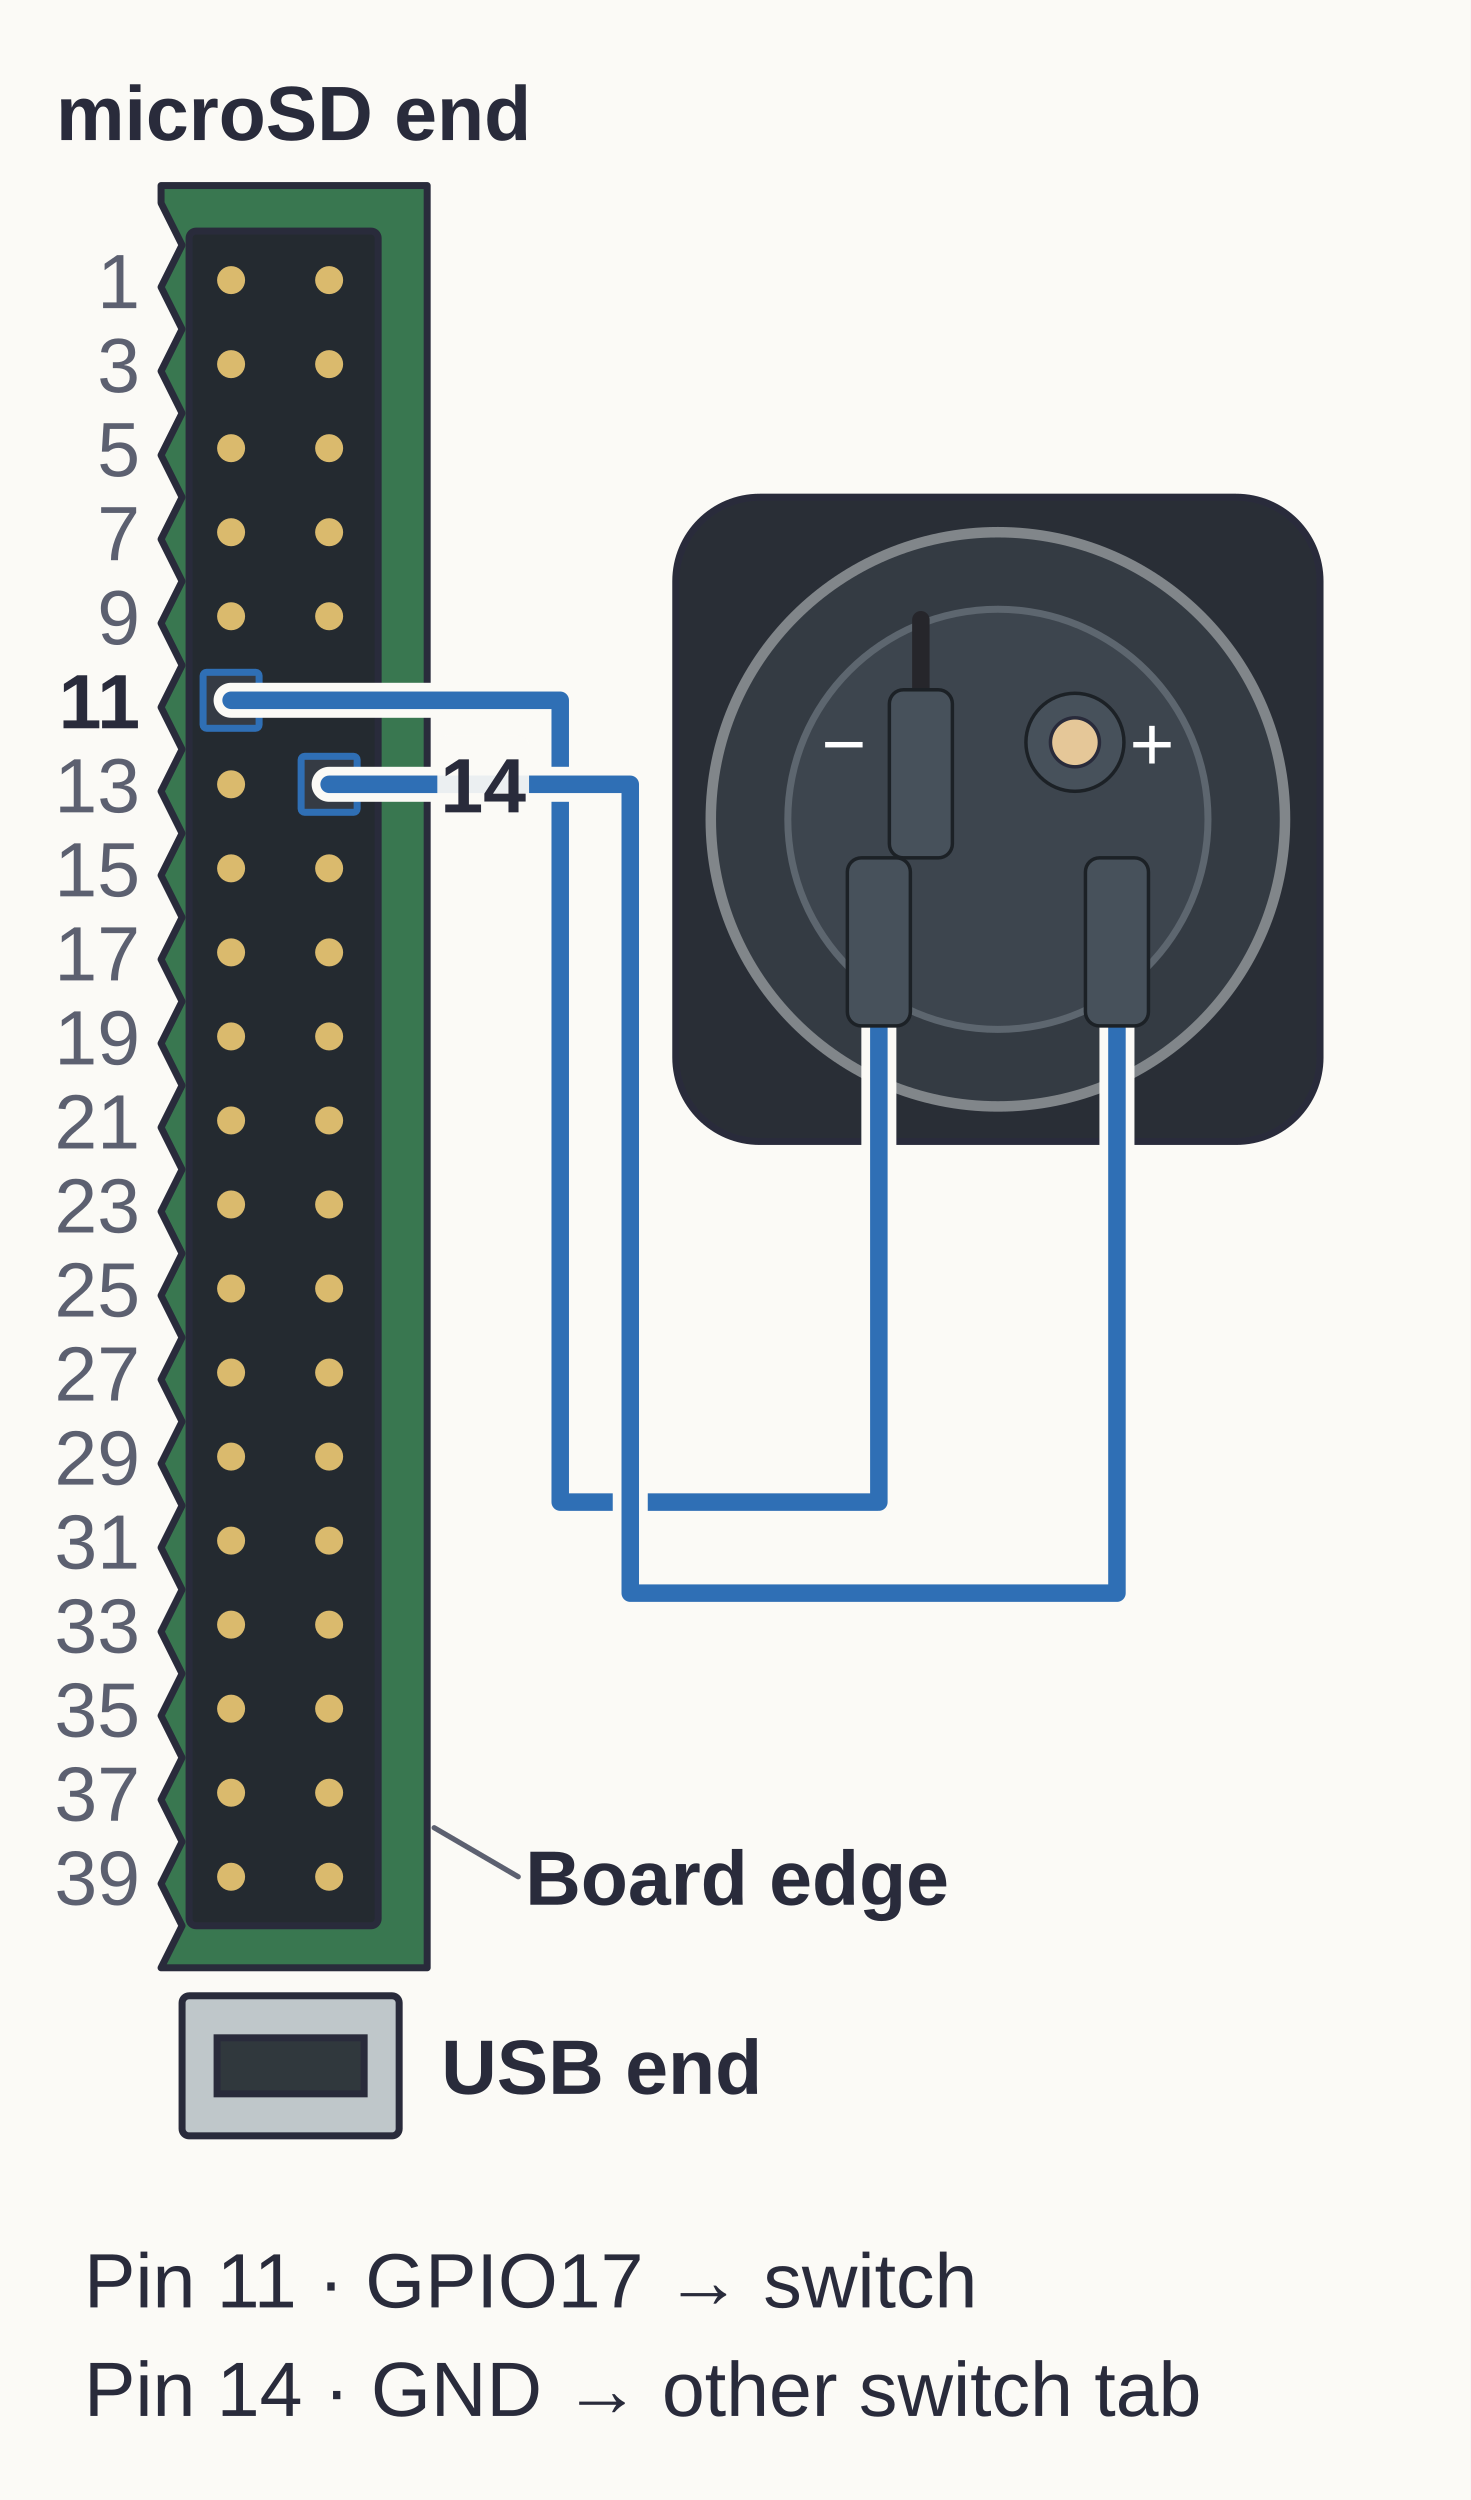
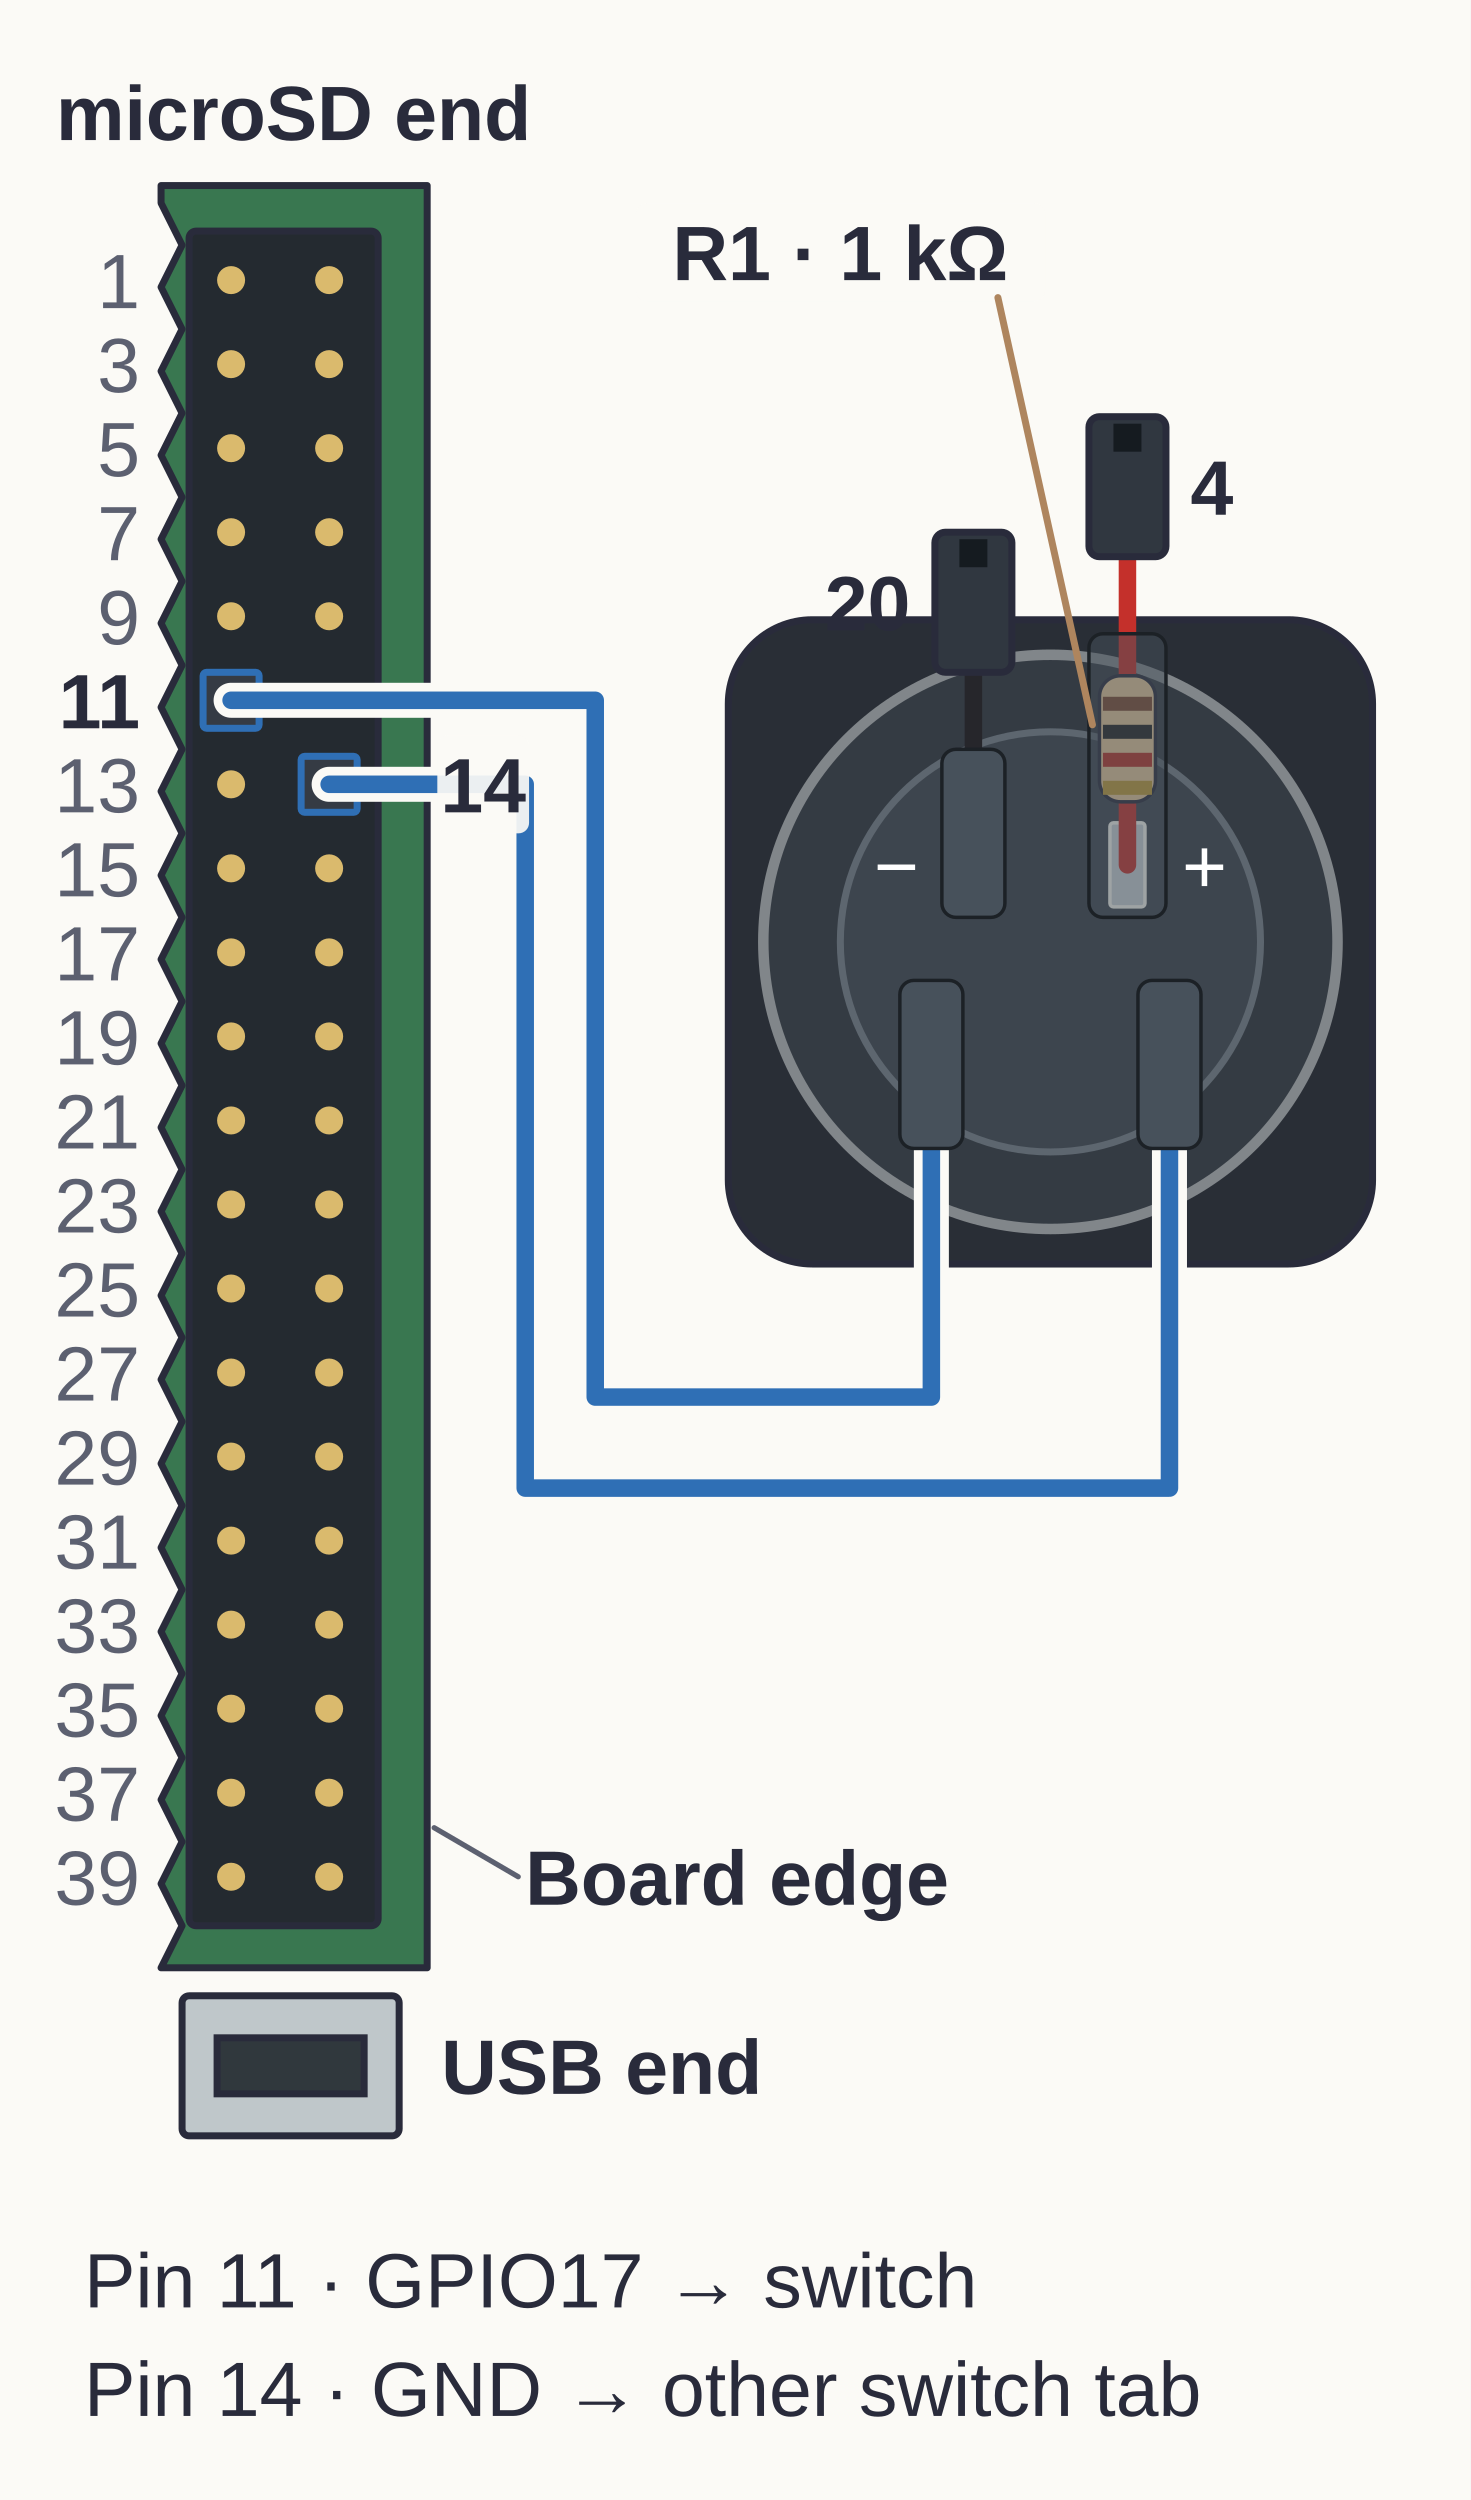
<svg xmlns="http://www.w3.org/2000/svg" viewBox="0 71 420 714" width="420" height="714" role="img">
  <defs>
    <marker id="arrow" viewBox="0 0 10 10" refX="8" refY="5" markerWidth="7" markerHeight="7" orient="auto-start-reverse">
      <path d="M0 0 L10 5 L0 10z" fill="#2f6fb5" />
    </marker>
  </defs>
  <rect x="0" y="71" width="420" height="714" fill="#fbfaf6" />
  <polygon points="46,124 122,124 122,633 46,633 52,621 46,609 52,597 46,585 52,573 46,561 52,549 46,537 52,525 46,513 52,501 46,489 52,477 46,465 52,453 46,441 52,429 46,417 52,405 46,393 52,381 46,369 52,357 46,345 52,333 46,321 52,309 46,297 52,285 46,273 52,261 46,249 52,237 46,225 52,213 46,201 52,189 46,177 52,165 46,153 52,141 46,129" fill="#397750" stroke="#292b3b" stroke-width="2" stroke-linejoin="round" />
  <rect x="54" y="137" width="54" height="484" rx="2" fill="#242a30" stroke="#292b3b" stroke-width="2" />
  <circle cx="66" cy="151" r="4" fill="#daba6d" stroke="none" stroke-width="2" />
  <text x="40" y="159" font-family="Arial,Helvetica,sans-serif" font-size="22" fill="#5c6070" font-weight="400" text-anchor="end">1</text>
  <circle cx="94" cy="151" r="4" fill="#daba6d" stroke="none" stroke-width="2" />
  <circle cx="66" cy="175" r="4" fill="#daba6d" stroke="none" stroke-width="2" />
  <text x="40" y="183" font-family="Arial,Helvetica,sans-serif" font-size="22" fill="#5c6070" font-weight="400" text-anchor="end">3</text>
  <circle cx="94" cy="175" r="4" fill="#daba6d" stroke="none" stroke-width="2" />
  <circle cx="66" cy="199" r="4" fill="#daba6d" stroke="none" stroke-width="2" />
  <text x="40" y="207" font-family="Arial,Helvetica,sans-serif" font-size="22" fill="#5c6070" font-weight="400" text-anchor="end">5</text>
  <circle cx="94" cy="199" r="4" fill="#daba6d" stroke="none" stroke-width="2" />
  <circle cx="66" cy="223" r="4" fill="#daba6d" stroke="none" stroke-width="2" />
  <text x="40" y="231" font-family="Arial,Helvetica,sans-serif" font-size="22" fill="#5c6070" font-weight="400" text-anchor="end">7</text>
  <circle cx="94" cy="223" r="4" fill="#daba6d" stroke="none" stroke-width="2" />
  <circle cx="66" cy="247" r="4" fill="#daba6d" stroke="none" stroke-width="2" />
  <text x="40" y="255" font-family="Arial,Helvetica,sans-serif" font-size="22" fill="#5c6070" font-weight="400" text-anchor="end">9</text>
  <circle cx="94" cy="247" r="4" fill="#daba6d" stroke="none" stroke-width="2" />
  <circle cx="66" cy="271" r="4" fill="#daba6d" stroke="none" stroke-width="2" />
  <rect x="58" y="263" width="16" height="16" rx="1" fill="#353b44" stroke="#2f6fb5" stroke-width="2" />
  <circle cx="94" cy="271" r="4" fill="#daba6d" stroke="none" stroke-width="2" />
  <circle cx="66" cy="295" r="4" fill="#daba6d" stroke="none" stroke-width="2" />
  <text x="40" y="303" font-family="Arial,Helvetica,sans-serif" font-size="22" fill="#5c6070" font-weight="400" text-anchor="end">13</text>
  <circle cx="94" cy="295" r="4" fill="#daba6d" stroke="none" stroke-width="2" />
  <rect x="86" y="287" width="16" height="16" rx="1" fill="#353b44" stroke="#2f6fb5" stroke-width="2" />
  <circle cx="66" cy="319" r="4" fill="#daba6d" stroke="none" stroke-width="2" />
  <text x="40" y="327" font-family="Arial,Helvetica,sans-serif" font-size="22" fill="#5c6070" font-weight="400" text-anchor="end">15</text>
  <circle cx="94" cy="319" r="4" fill="#daba6d" stroke="none" stroke-width="2" />
  <circle cx="66" cy="343" r="4" fill="#daba6d" stroke="none" stroke-width="2" />
  <text x="40" y="351" font-family="Arial,Helvetica,sans-serif" font-size="22" fill="#5c6070" font-weight="400" text-anchor="end">17</text>
  <circle cx="94" cy="343" r="4" fill="#daba6d" stroke="none" stroke-width="2" />
  <circle cx="66" cy="367" r="4" fill="#daba6d" stroke="none" stroke-width="2" />
  <text x="40" y="375" font-family="Arial,Helvetica,sans-serif" font-size="22" fill="#5c6070" font-weight="400" text-anchor="end">19</text>
  <circle cx="94" cy="367" r="4" fill="#daba6d" stroke="none" stroke-width="2" />
  <circle cx="66" cy="391" r="4" fill="#daba6d" stroke="none" stroke-width="2" />
  <text x="40" y="399" font-family="Arial,Helvetica,sans-serif" font-size="22" fill="#5c6070" font-weight="400" text-anchor="end">21</text>
  <circle cx="94" cy="391" r="4" fill="#daba6d" stroke="none" stroke-width="2" />
  <circle cx="66" cy="415" r="4" fill="#daba6d" stroke="none" stroke-width="2" />
  <text x="40" y="423" font-family="Arial,Helvetica,sans-serif" font-size="22" fill="#5c6070" font-weight="400" text-anchor="end">23</text>
  <circle cx="94" cy="415" r="4" fill="#daba6d" stroke="none" stroke-width="2" />
  <circle cx="66" cy="439" r="4" fill="#daba6d" stroke="none" stroke-width="2" />
  <text x="40" y="447" font-family="Arial,Helvetica,sans-serif" font-size="22" fill="#5c6070" font-weight="400" text-anchor="end">25</text>
  <circle cx="94" cy="439" r="4" fill="#daba6d" stroke="none" stroke-width="2" />
  <circle cx="66" cy="463" r="4" fill="#daba6d" stroke="none" stroke-width="2" />
  <text x="40" y="471" font-family="Arial,Helvetica,sans-serif" font-size="22" fill="#5c6070" font-weight="400" text-anchor="end">27</text>
  <circle cx="94" cy="463" r="4" fill="#daba6d" stroke="none" stroke-width="2" />
  <circle cx="66" cy="487" r="4" fill="#daba6d" stroke="none" stroke-width="2" />
  <text x="40" y="495" font-family="Arial,Helvetica,sans-serif" font-size="22" fill="#5c6070" font-weight="400" text-anchor="end">29</text>
  <circle cx="94" cy="487" r="4" fill="#daba6d" stroke="none" stroke-width="2" />
  <circle cx="66" cy="511" r="4" fill="#daba6d" stroke="none" stroke-width="2" />
  <text x="40" y="519" font-family="Arial,Helvetica,sans-serif" font-size="22" fill="#5c6070" font-weight="400" text-anchor="end">31</text>
  <circle cx="94" cy="511" r="4" fill="#daba6d" stroke="none" stroke-width="2" />
  <circle cx="66" cy="535" r="4" fill="#daba6d" stroke="none" stroke-width="2" />
  <text x="40" y="543" font-family="Arial,Helvetica,sans-serif" font-size="22" fill="#5c6070" font-weight="400" text-anchor="end">33</text>
  <circle cx="94" cy="535" r="4" fill="#daba6d" stroke="none" stroke-width="2" />
  <circle cx="66" cy="559" r="4" fill="#daba6d" stroke="none" stroke-width="2" />
  <text x="40" y="567" font-family="Arial,Helvetica,sans-serif" font-size="22" fill="#5c6070" font-weight="400" text-anchor="end">35</text>
  <circle cx="94" cy="559" r="4" fill="#daba6d" stroke="none" stroke-width="2" />
  <circle cx="66" cy="583" r="4" fill="#daba6d" stroke="none" stroke-width="2" />
  <text x="40" y="591" font-family="Arial,Helvetica,sans-serif" font-size="22" fill="#5c6070" font-weight="400" text-anchor="end">37</text>
  <circle cx="94" cy="583" r="4" fill="#daba6d" stroke="none" stroke-width="2" />
  <circle cx="66" cy="607" r="4" fill="#daba6d" stroke="none" stroke-width="2" />
  <text x="40" y="615" font-family="Arial,Helvetica,sans-serif" font-size="22" fill="#5c6070" font-weight="400" text-anchor="end">39</text>
  <circle cx="94" cy="607" r="4" fill="#daba6d" stroke="none" stroke-width="2" />
  <text x="16" y="111" font-family="Arial,Helvetica,sans-serif" font-size="22" fill="#292b3b" font-weight="700" text-anchor="start">microSD end</text>
  <rect x="52" y="641" width="62" height="40" rx="2" fill="#bfc7ca" stroke="#292b3b" stroke-width="2" />
  <rect x="62" y="653" width="42" height="16" rx="0" fill="#30383d" stroke="#292b3b" stroke-width="2" />
  <text x="126" y="669" font-family="Arial,Helvetica,sans-serif" font-size="22" fill="#292b3b" font-weight="700" text-anchor="start">USB end</text>
  <text x="150" y="615" font-family="Arial,Helvetica,sans-serif" font-size="22" fill="#292b3b" font-weight="700" text-anchor="start">Board edge</text>
  <path d="M148 607 L124 593" fill="none" stroke="#5c6070" stroke-width="1.5" stroke-linejoin="round" stroke-linecap="round" />
-   <rect x="193" y="213" width="184" height="184" rx="24" fill="#292e36" stroke="#292b3b" stroke-width="2" />
-   <circle cx="285" cy="305" r="82" fill="#343b43" stroke="#81868a" stroke-width="3" />
-   <circle cx="285" cy="305" r="60" fill="#3d454e" stroke="#5d666f" stroke-width="2" />
-   <rect x="258" y="271" width="10" height="24" rx="1" fill="#c9d0d4" stroke="#f6f6ee" stroke-width="1" />
-   <rect x="302" y="271" width="10" height="24" rx="1" fill="#c9d0d4" stroke="#f6f6ee" stroke-width="1" />
-   <rect x="246" y="319" width="10" height="24" rx="1" fill="#c9d0d4" stroke="#f6f6ee" stroke-width="1" />
-   <rect x="314" y="319" width="10" height="24" rx="1" fill="#c9d0d4" stroke="#f6f6ee" stroke-width="1" />
-   <text x="241" y="291" font-family="Arial,Helvetica,sans-serif" font-size="22" fill="#fff" font-weight="400" text-anchor="middle">−</text>
-   <text x="329" y="291" font-family="Arial,Helvetica,sans-serif" font-size="22" fill="#fff" font-weight="400" text-anchor="middle">+</text>
-   <path d="M263 268 L263 248" fill="none" stroke="#26262b" stroke-width="5" stroke-linejoin="round" stroke-linecap="round" />
-   <rect x="254" y="268" width="18" height="48" rx="4" fill="#47515b" stroke="#1c2126" stroke-width="1" />
-   <circle cx="307" cy="283" r="14" fill="#47515b" stroke="#1c2126" stroke-width="1" />
-   <circle cx="307" cy="283" r="7" fill="#e5c798" stroke="#292b3b" stroke-width="1" />
-   <path d="M66 271 L160 271 L160 500 L251 500 L251 331" fill="none" stroke="#fbfaf6" stroke-width="10" stroke-linejoin="round" stroke-linecap="round" />
-   <path d="M66 271 L160 271 L160 500 L251 500 L251 331" fill="none" stroke="#2f6fb5" stroke-width="5" stroke-linejoin="round" stroke-linecap="round" />
-   <path d="M94 295 L180 295 L180 526 L319 526 L319 331" fill="none" stroke="#fbfaf6" stroke-width="10" stroke-linejoin="round" stroke-linecap="round" />
-   <path d="M94 295 L180 295 L180 526 L319 526 L319 331" fill="none" stroke="#2f6fb5" stroke-width="5" stroke-linejoin="round" stroke-linecap="round" />
-   <rect x="242" y="316" width="18" height="48" rx="4" fill="#47515b" stroke="#1c2126" stroke-width="1" />
-   <rect x="310" y="316" width="18" height="48" rx="4" fill="#47515b" stroke="#1c2126" stroke-width="1" />
+   <rect x="208" y="248" width="184" height="184" rx="24" fill="#292e36" stroke="#292b3b" stroke-width="2" />
+   <circle cx="300" cy="340" r="82" fill="#343b43" stroke="#81868a" stroke-width="3" />
+   <circle cx="300" cy="340" r="60" fill="#3d454e" stroke="#5d666f" stroke-width="2" />
+   <rect x="273" y="306" width="10" height="24" rx="1" fill="#c9d0d4" stroke="#f6f6ee" stroke-width="1" />
+   <rect x="317" y="306" width="10" height="24" rx="1" fill="#c9d0d4" stroke="#f6f6ee" stroke-width="1" />
+   <rect x="261" y="354" width="10" height="24" rx="1" fill="#c9d0d4" stroke="#f6f6ee" stroke-width="1" />
+   <rect x="329" y="354" width="10" height="24" rx="1" fill="#c9d0d4" stroke="#f6f6ee" stroke-width="1" />
+   <text x="256" y="326" font-family="Arial,Helvetica,sans-serif" font-size="22" fill="#fff" font-weight="400" text-anchor="middle">−</text>
+   <text x="344" y="326" font-family="Arial,Helvetica,sans-serif" font-size="22" fill="#fff" font-weight="400" text-anchor="middle">+</text>
+   <path d="M66 271 L170 271 L170 470 L266 470 L266 366" fill="none" stroke="#fbfaf6" stroke-width="10" stroke-linejoin="round" stroke-linecap="round" />
+   <path d="M66 271 L170 271 L170 470 L266 470 L266 366" fill="none" stroke="#2f6fb5" stroke-width="5" stroke-linejoin="round" stroke-linecap="round" />
+   <path d="M94 295 L150 295 L150 496 L334 496 L334 366" fill="none" stroke="#fbfaf6" stroke-width="10" stroke-linejoin="round" stroke-linecap="round" />
+   <path d="M94 295 L150 295 L150 496 L334 496 L334 366" fill="none" stroke="#2f6fb5" stroke-width="5" stroke-linejoin="round" stroke-linecap="round" />
+   <path d="M278 318 L278 263" fill="none" stroke="#26262b" stroke-width="5" stroke-linejoin="round" stroke-linecap="round" />
+   <rect x="267" y="223" width="22" height="40" rx="3" fill="#303740" stroke="#292b3b" stroke-width="2" />
+   <rect x="274" y="225" width="8" height="8" rx="0" fill="#151b20" stroke="none" stroke-width="2" />
+   <text x="260" y="251" font-family="Arial,Helvetica,sans-serif" font-size="22" fill="#292b3b" font-weight="700" text-anchor="end">20</text>
+   <path d="M322 318 L322 230" fill="none" stroke="#c4302b" stroke-width="5" stroke-linejoin="round" stroke-linecap="round" />
+   <rect x="311" y="190" width="22" height="40" rx="3" fill="#303740" stroke="#292b3b" stroke-width="2" />
+   <rect x="318" y="192" width="8" height="8" rx="0" fill="#151b20" stroke="none" stroke-width="2" />
+   <text x="340" y="218" font-family="Arial,Helvetica,sans-serif" font-size="22" fill="#292b3b" font-weight="700" text-anchor="start">4</text>
+   <rect x="257" y="351" width="18" height="48" rx="4" fill="#47515b" stroke="#1c2126" stroke-width="1" />
+   <rect x="325" y="351" width="18" height="48" rx="4" fill="#47515b" stroke="#1c2126" stroke-width="1" />
+   <rect x="269" y="285" width="18" height="48" rx="4" fill="#47515b" stroke="#1c2126" stroke-width="1" />
+   <rect x="314" y="264" width="16" height="36" rx="6" fill="#e5c798" stroke="#292b3b" stroke-width="1" />
+   <rect x="315" y="270" width="14" height="4" rx="0" fill="#7c4a31" stroke="none" stroke-width="2" />
+   <rect x="315" y="278" width="14" height="4" rx="0" fill="#222" stroke="none" stroke-width="2" />
+   <rect x="315" y="286" width="14" height="4" rx="0" fill="#b63226" stroke="none" stroke-width="2" />
+   <rect x="315" y="294" width="14" height="4" rx="0" fill="#be9b36" stroke="none" stroke-width="2" />
+   <rect x="311" y="252" width="22" height="81" rx="4" fill="#47515b" fill-opacity="0.5" stroke="#1c2126" stroke-width="1" />
+   <rect x="181.6" y="129" width="116.9" height="28" rx="3" fill="#fbfaf6" opacity=".92" />
+   <text x="240" y="151" font-family="Arial,Helvetica,sans-serif" font-size="22" fill="#292b3b" font-weight="700" text-anchor="middle">R1 · 1 kΩ</text>
+   <path d="M285 156 L312 278" fill="none" stroke="#ae855e" stroke-width="2" stroke-linejoin="round" stroke-linecap="round" />
  <text x="40" y="279" font-family="Arial,Helvetica,sans-serif" font-size="22" fill="#292b3b" font-weight="700" text-anchor="end">11</text>
  <rect x="124.9" y="281" width="26.2" height="28" rx="3" fill="#fbfaf6" opacity=".92" />
  <text x="138" y="303" font-family="Arial,Helvetica,sans-serif" font-size="22" fill="#292b3b" font-weight="700" text-anchor="middle">14</text>
  <text x="24" y="730" font-family="Arial,Helvetica,sans-serif" font-size="22" fill="#292b3b" font-weight="400" text-anchor="start">Pin 11 · GPIO17 → switch</text>
  <text x="24" y="761" font-family="Arial,Helvetica,sans-serif" font-size="22" fill="#292b3b" font-weight="400" text-anchor="start">Pin 14 · GND → other switch tab</text>
</svg>
